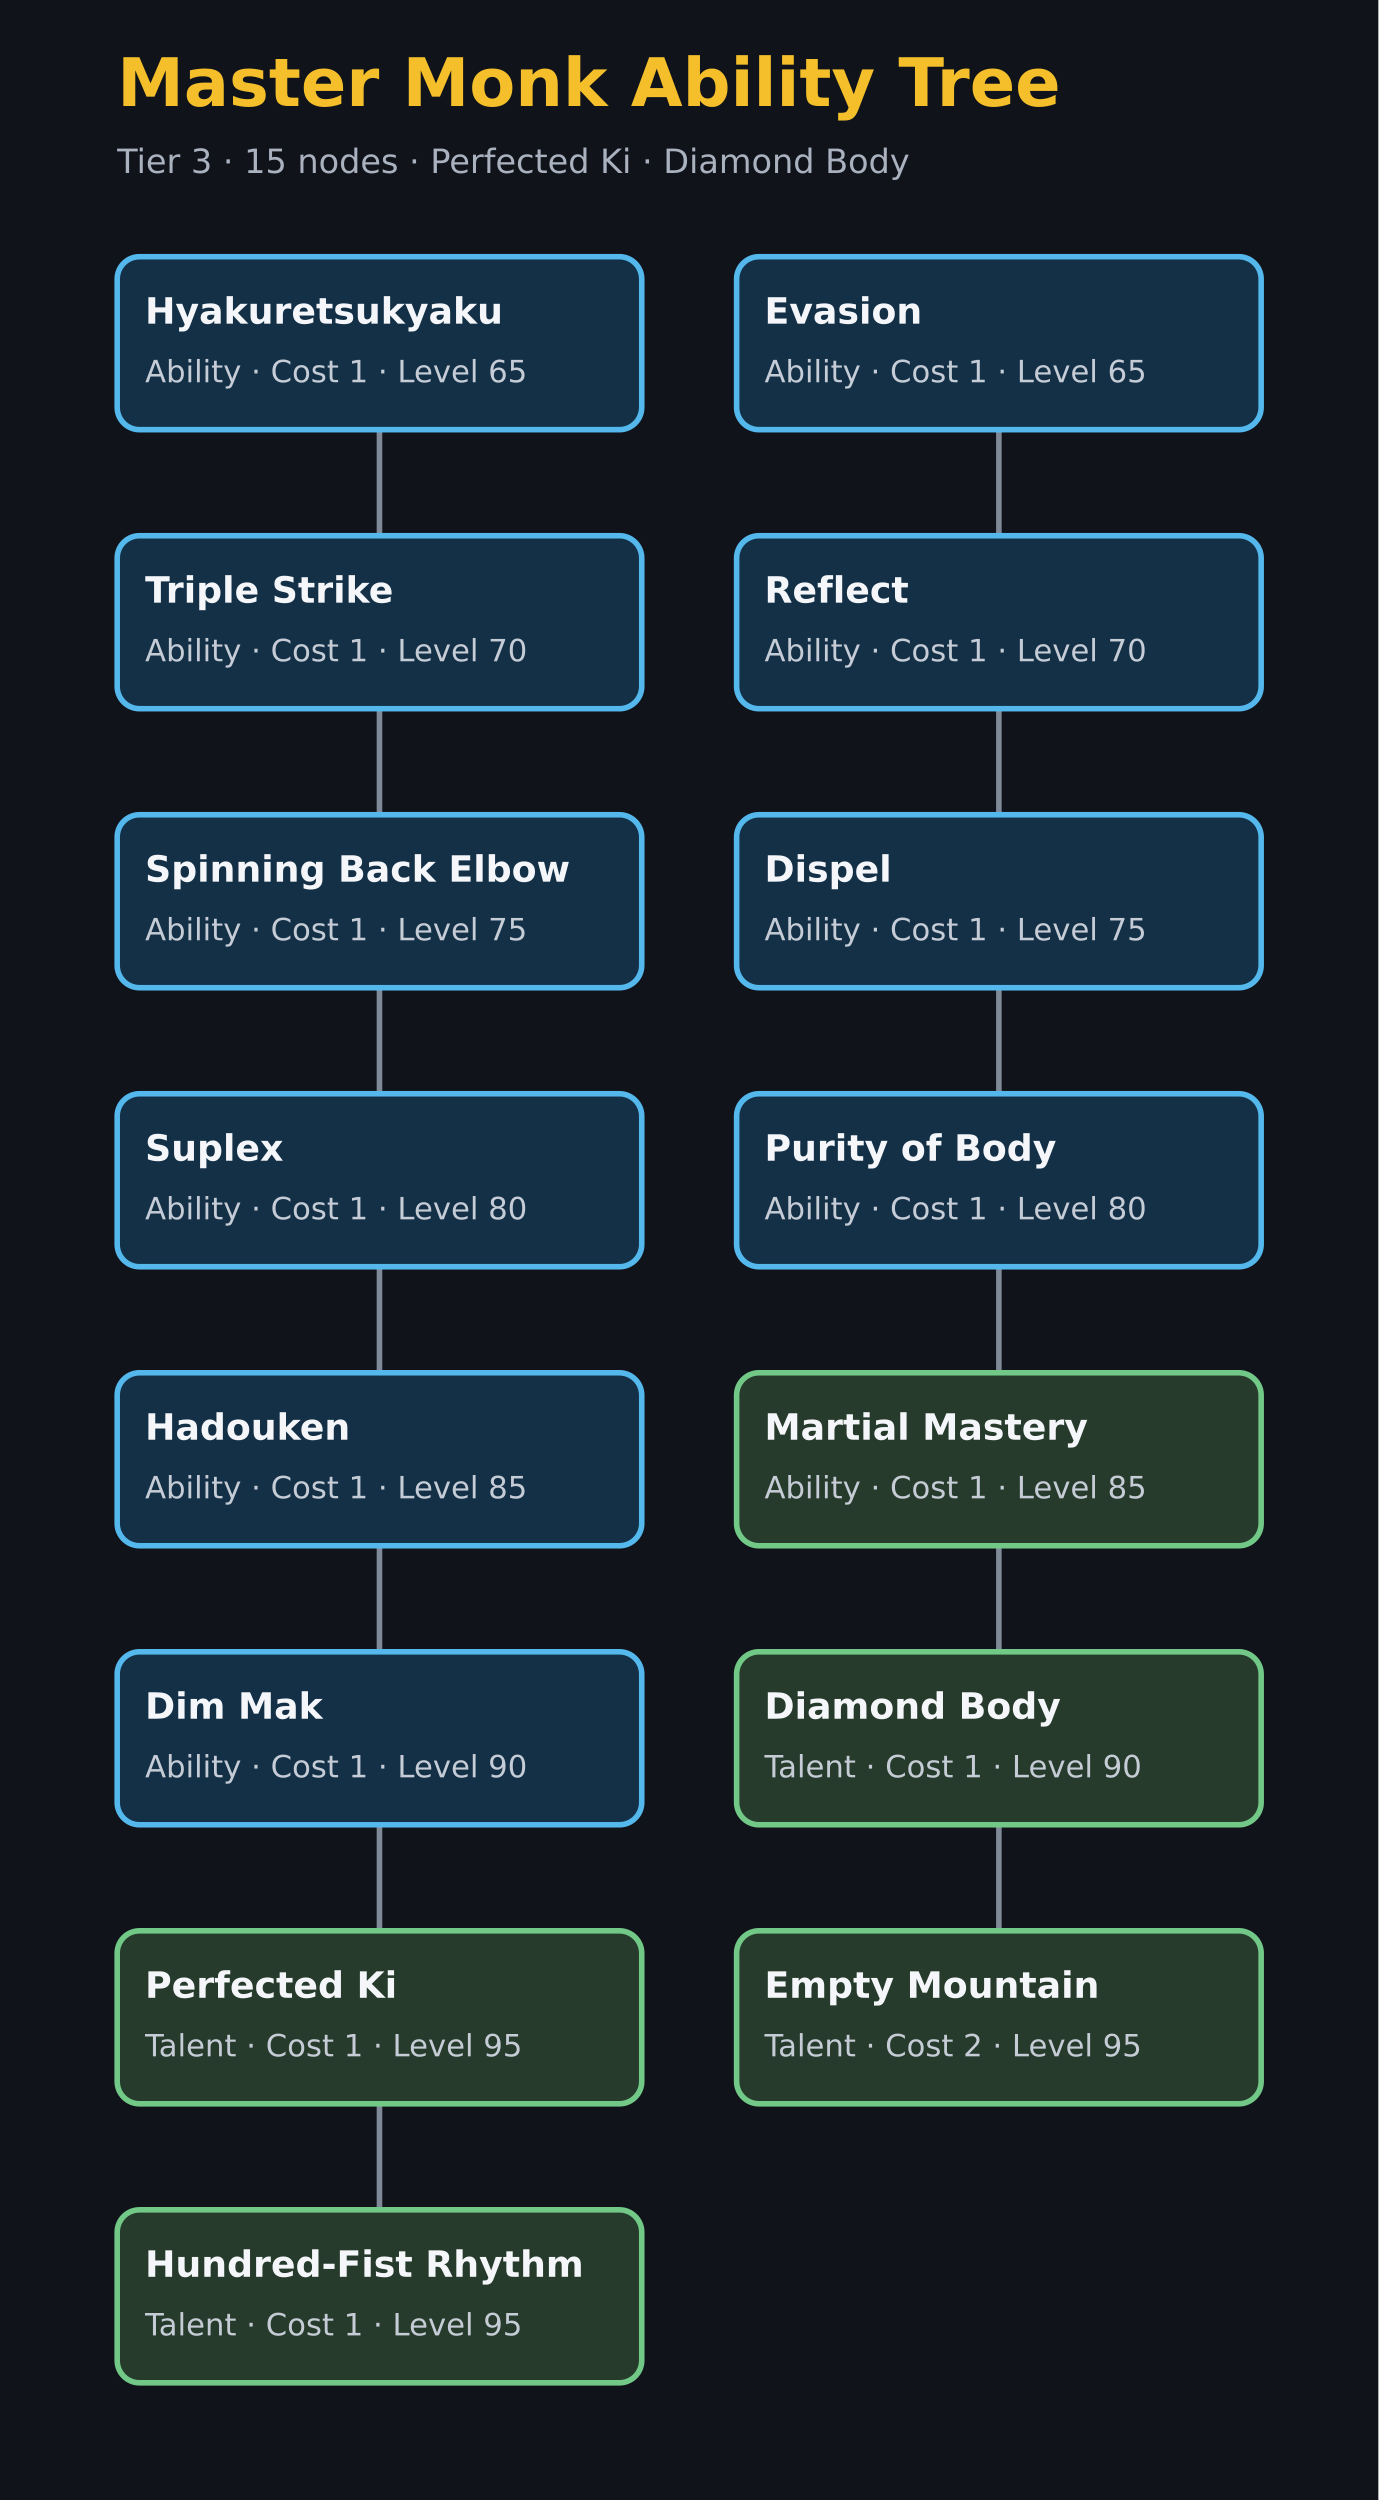
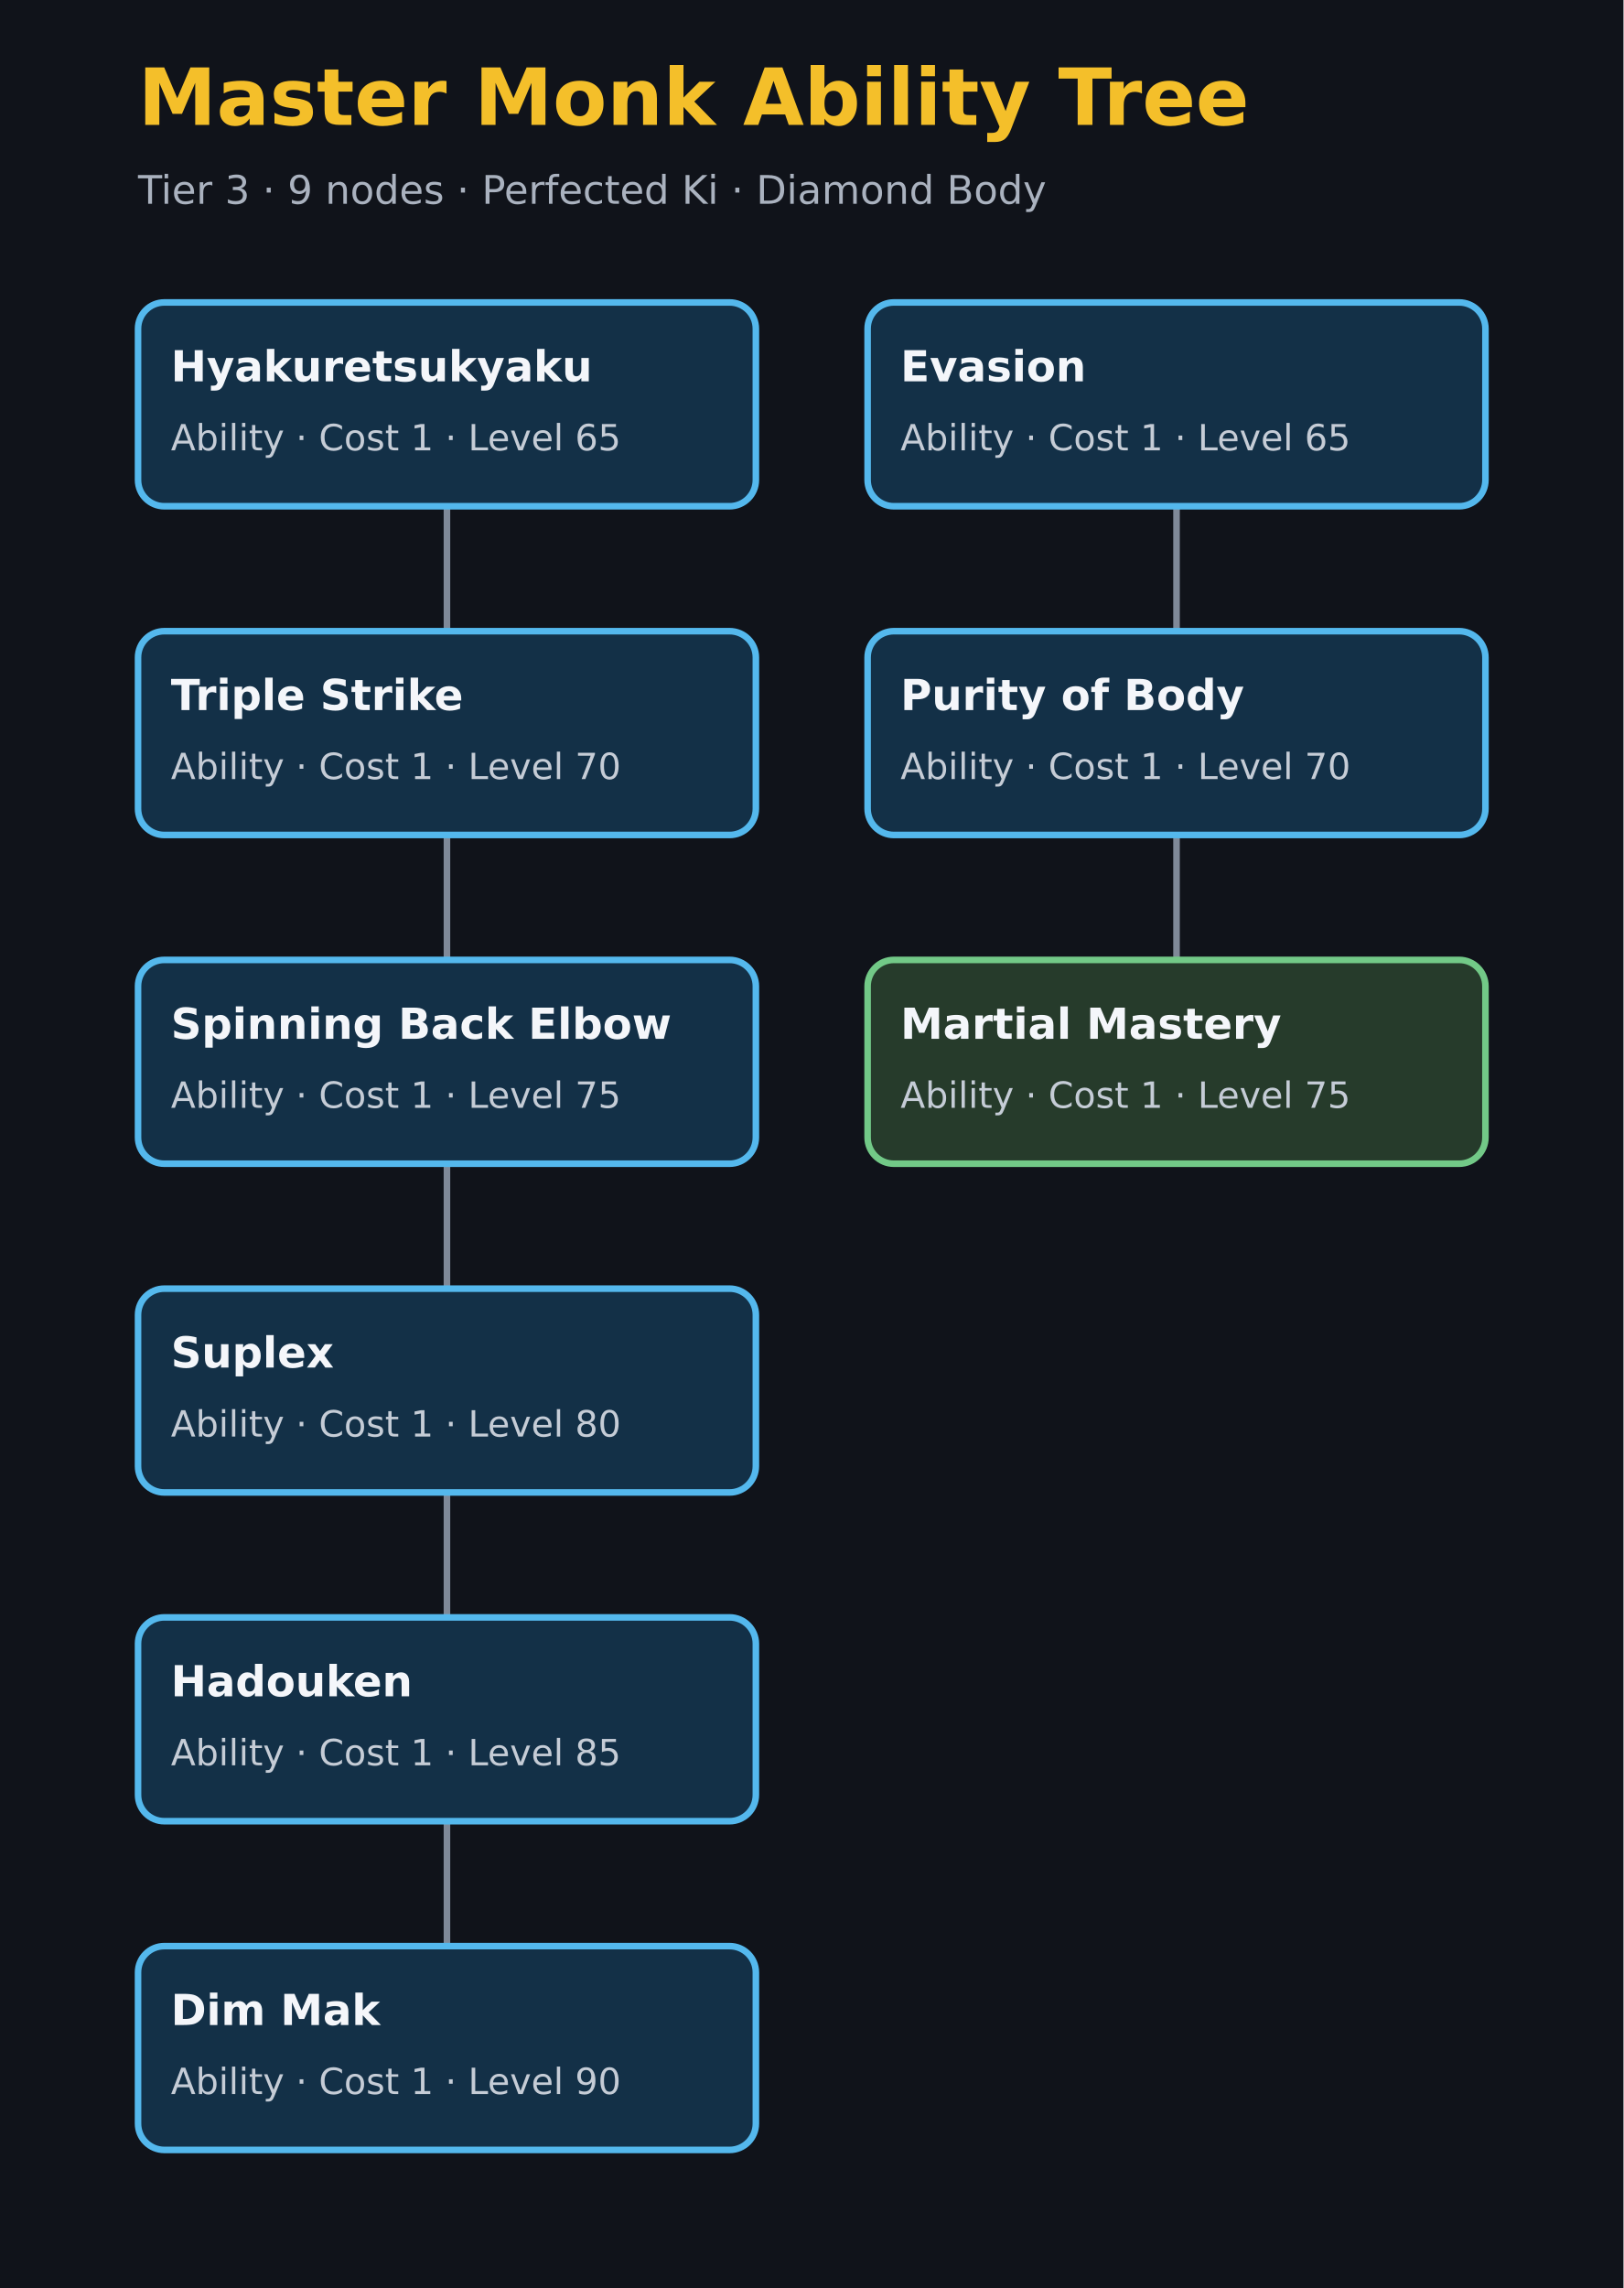
- <svg xmlns="http://www.w3.org/2000/svg" width="494" height="896" viewBox="0 0 494 896">
+ <svg xmlns="http://www.w3.org/2000/svg" width="494" height="696" viewBox="0 0 494 696">
  <style>
text{font-family:DejaVu Sans,Arial,sans-serif}
.title{fill:#f4bf2a;font-size:24px;font-weight:700}
.meta{fill:#aab2bf;font-size:12px}
.name{fill:#f4f6fa;font-size:13px;font-weight:700}
.detail{fill:#c5ccd6;font-size:11px}
.resource{fill:#e6bfdc;font-size:9px;font-weight:700}
.edge{fill:none;stroke:#7f8998;stroke-width:2}
.promotion-edge{fill:none;stroke:#c59d3d;stroke-width:3}
</style>
-   <rect width="494" height="896" fill="#10131a" />
+   <rect width="494" height="696" fill="#10131a" />
  <text class="title" x="42" y="38">Master Monk Ability Tree</text>
-   <text class="meta" x="42" y="62">Tier 3 · 15 nodes · Perfected Ki · Diamond Body</text>
+   <text class="meta" x="42" y="62">Tier 3 · 9 nodes · Perfected Ki · Diamond Body</text>
+   <path class="edge" d="M 136.0 123.0 V 173.0 H 136.0 V 223.0" />
+   <path class="edge" d="M 136.0 223.0 V 273.0 H 136.0 V 323.0" />
  <path class="edge" d="M 358.0 123.0 V 173.0 H 358.0 V 223.0" />
-   <path class="edge" d="M 136.0 123.0 V 173.0 H 136.0 V 223.0" />
  <path class="edge" d="M 358.0 223.0 V 273.0 H 358.0 V 323.0" />
-   <path class="edge" d="M 136.0 223.0 V 273.0 H 136.0 V 323.0" />
-   <path class="edge" d="M 358.0 323.0 V 373.0 H 358.0 V 423.0" />
-   <path class="edge" d="M 358.0 423.0 V 473.0 H 358.0 V 523.0" />
  <path class="edge" d="M 136.0 323.0 V 373.0 H 136.0 V 423.0" />
  <path class="edge" d="M 136.0 423.0 V 473.0 H 136.0 V 523.0" />
  <path class="edge" d="M 136.0 523.0 V 573.0 H 136.0 V 623.0" />
-   <path class="edge" d="M 136.0 623.0 V 673.0 H 136.0 V 723.0" />
-   <path class="edge" d="M 358.0 523.0 V 573.0 H 358.0 V 623.0" />
-   <path class="edge" d="M 136.0 723.0 V 773.0 H 136.0 V 823.0" />
-   <path class="edge" d="M 358.0 623.0 V 673.0 H 358.0 V 723.0" />
  <rect x="264.0" y="92.0" width="188" height="62" rx="8" fill="#133047" stroke="#54b8ed" stroke-width="2" />
  <text class="name" x="274.0" y="116.0">Evasion</text>
  <text class="detail" x="274.0" y="137.0">Ability · Cost 1 · Level 65</text>
-   <rect x="264.0" y="192.0" width="188" height="62" rx="8" fill="#133047" stroke="#54b8ed" stroke-width="2" />
-   <text class="name" x="274.0" y="216.0">Reflect</text>
-   <text class="detail" x="274.0" y="237.0">Ability · Cost 1 · Level 70</text>
  <rect x="42.0" y="92.0" width="188" height="62" rx="8" fill="#133047" stroke="#54b8ed" stroke-width="2" />
  <text class="name" x="52.0" y="116.0">Hyakuretsukyaku</text>
  <text class="detail" x="52.0" y="137.0">Ability · Cost 1 · Level 65</text>
  <rect x="42.0" y="192.0" width="188" height="62" rx="8" fill="#133047" stroke="#54b8ed" stroke-width="2" />
  <text class="name" x="52.0" y="216.0">Triple Strike</text>
  <text class="detail" x="52.0" y="237.0">Ability · Cost 1 · Level 70</text>
-   <rect x="264.0" y="292.0" width="188" height="62" rx="8" fill="#133047" stroke="#54b8ed" stroke-width="2" />
-   <text class="name" x="274.0" y="316.0">Dispel</text>
-   <text class="detail" x="274.0" y="337.0">Ability · Cost 1 · Level 75</text>
  <rect x="42.0" y="292.0" width="188" height="62" rx="8" fill="#133047" stroke="#54b8ed" stroke-width="2" />
  <text class="name" x="52.0" y="316.0">Spinning Back Elbow</text>
  <text class="detail" x="52.0" y="337.0">Ability · Cost 1 · Level 75</text>
-   <rect x="264.0" y="392.0" width="188" height="62" rx="8" fill="#133047" stroke="#54b8ed" stroke-width="2" />
-   <text class="name" x="274.0" y="416.0">Purity of Body</text>
-   <text class="detail" x="274.0" y="437.0">Ability · Cost 1 · Level 80</text>
-   <rect x="264.0" y="492.0" width="188" height="62" rx="8" fill="#263b2b" stroke="#72c987" stroke-width="2" />
-   <text class="name" x="274.0" y="516.0">Martial Mastery</text>
-   <text class="detail" x="274.0" y="537.0">Ability · Cost 1 · Level 85</text>
+   <rect x="264.0" y="192.0" width="188" height="62" rx="8" fill="#133047" stroke="#54b8ed" stroke-width="2" />
+   <text class="name" x="274.0" y="216.0">Purity of Body</text>
+   <text class="detail" x="274.0" y="237.0">Ability · Cost 1 · Level 70</text>
+   <rect x="264.0" y="292.0" width="188" height="62" rx="8" fill="#263b2b" stroke="#72c987" stroke-width="2" />
+   <text class="name" x="274.0" y="316.0">Martial Mastery</text>
+   <text class="detail" x="274.0" y="337.0">Ability · Cost 1 · Level 75</text>
  <rect x="42.0" y="392.0" width="188" height="62" rx="8" fill="#133047" stroke="#54b8ed" stroke-width="2" />
  <text class="name" x="52.0" y="416.0">Suplex</text>
  <text class="detail" x="52.0" y="437.0">Ability · Cost 1 · Level 80</text>
  <rect x="42.0" y="492.0" width="188" height="62" rx="8" fill="#133047" stroke="#54b8ed" stroke-width="2" />
  <text class="name" x="52.0" y="516.0">Hadouken</text>
  <text class="detail" x="52.0" y="537.0">Ability · Cost 1 · Level 85</text>
  <rect x="42.0" y="592.0" width="188" height="62" rx="8" fill="#133047" stroke="#54b8ed" stroke-width="2" />
  <text class="name" x="52.0" y="616.0">Dim Mak</text>
  <text class="detail" x="52.0" y="637.0">Ability · Cost 1 · Level 90</text>
-   <rect x="42.0" y="692.0" width="188" height="62" rx="8" fill="#263b2b" stroke="#72c987" stroke-width="2" />
-   <text class="name" x="52.0" y="716.0">Perfected Ki</text>
-   <text class="detail" x="52.0" y="737.0">Talent · Cost 1 · Level 95</text>
-   <rect x="264.0" y="592.0" width="188" height="62" rx="8" fill="#263b2b" stroke="#72c987" stroke-width="2" />
-   <text class="name" x="274.0" y="616.0">Diamond Body</text>
-   <text class="detail" x="274.0" y="637.0">Talent · Cost 1 · Level 90</text>
-   <rect x="42.0" y="792.0" width="188" height="62" rx="8" fill="#263b2b" stroke="#72c987" stroke-width="2" />
-   <text class="name" x="52.0" y="816.0">Hundred-Fist Rhythm</text>
-   <text class="detail" x="52.0" y="837.0">Talent · Cost 1 · Level 95</text>
-   <rect x="264.0" y="692.0" width="188" height="62" rx="8" fill="#263b2b" stroke="#72c987" stroke-width="2" />
-   <text class="name" x="274.0" y="716.0">Empty Mountain</text>
-   <text class="detail" x="274.0" y="737.0">Talent · Cost 2 · Level 95</text>
</svg>
